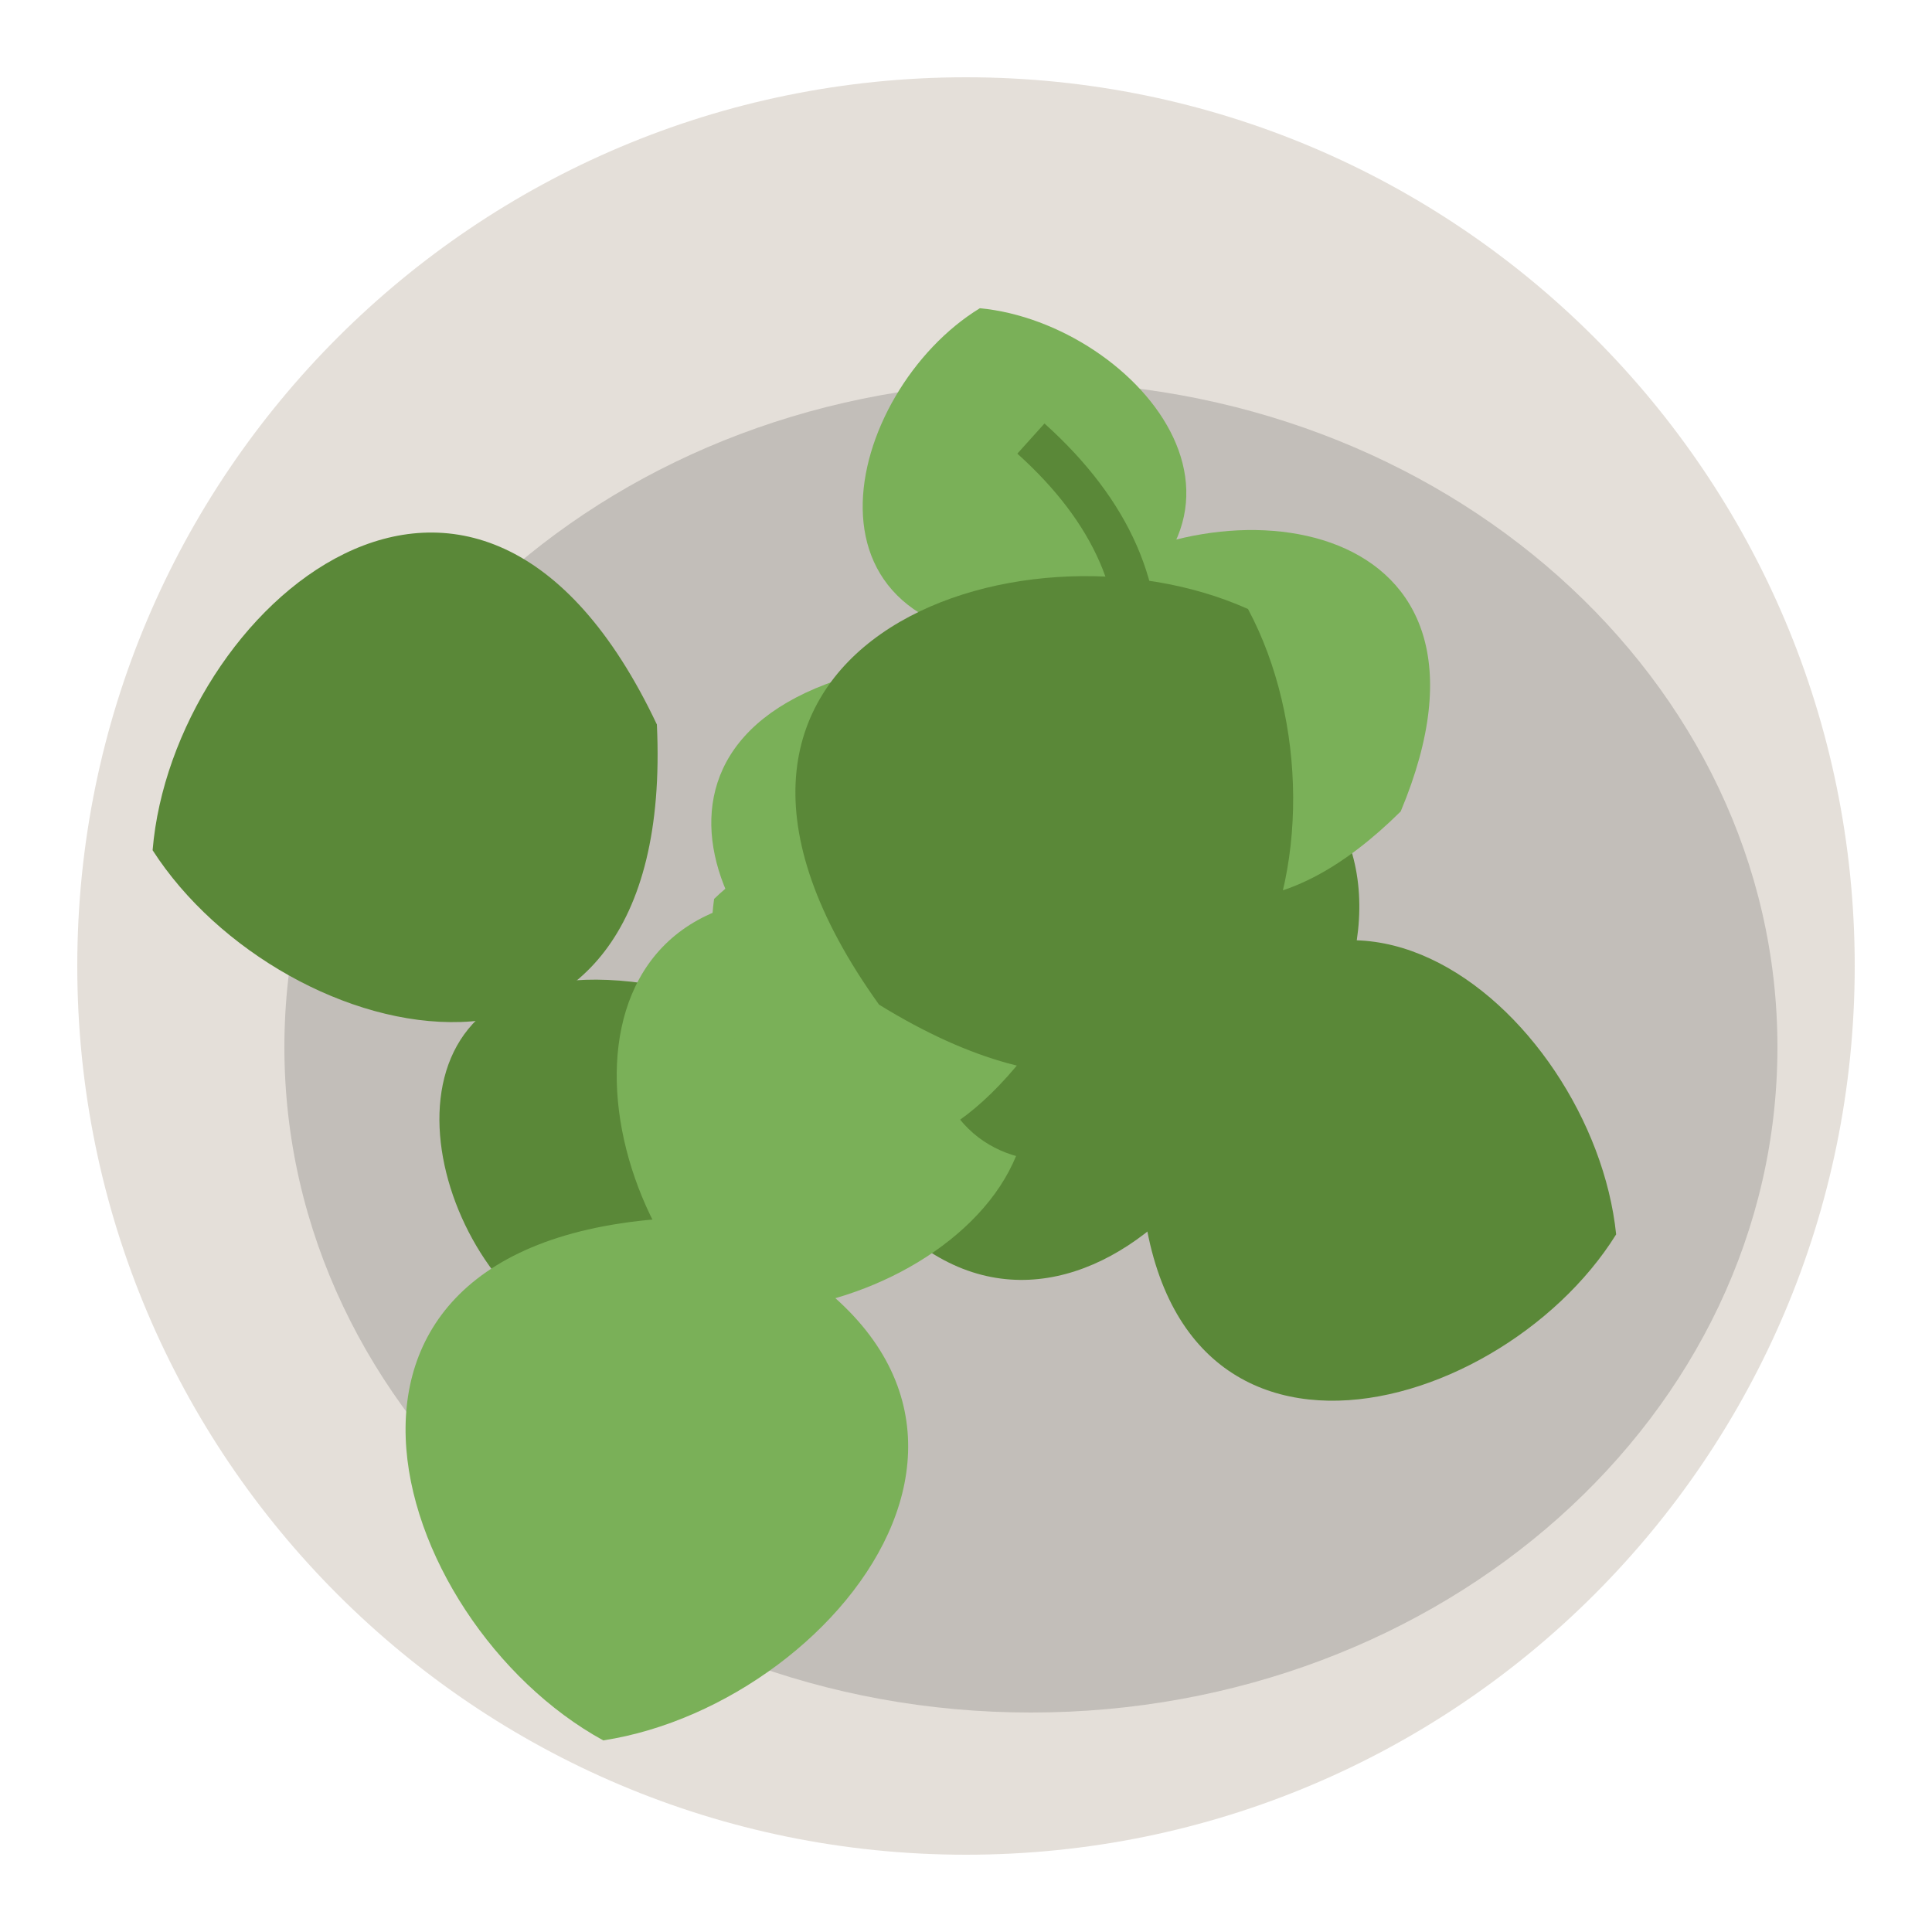
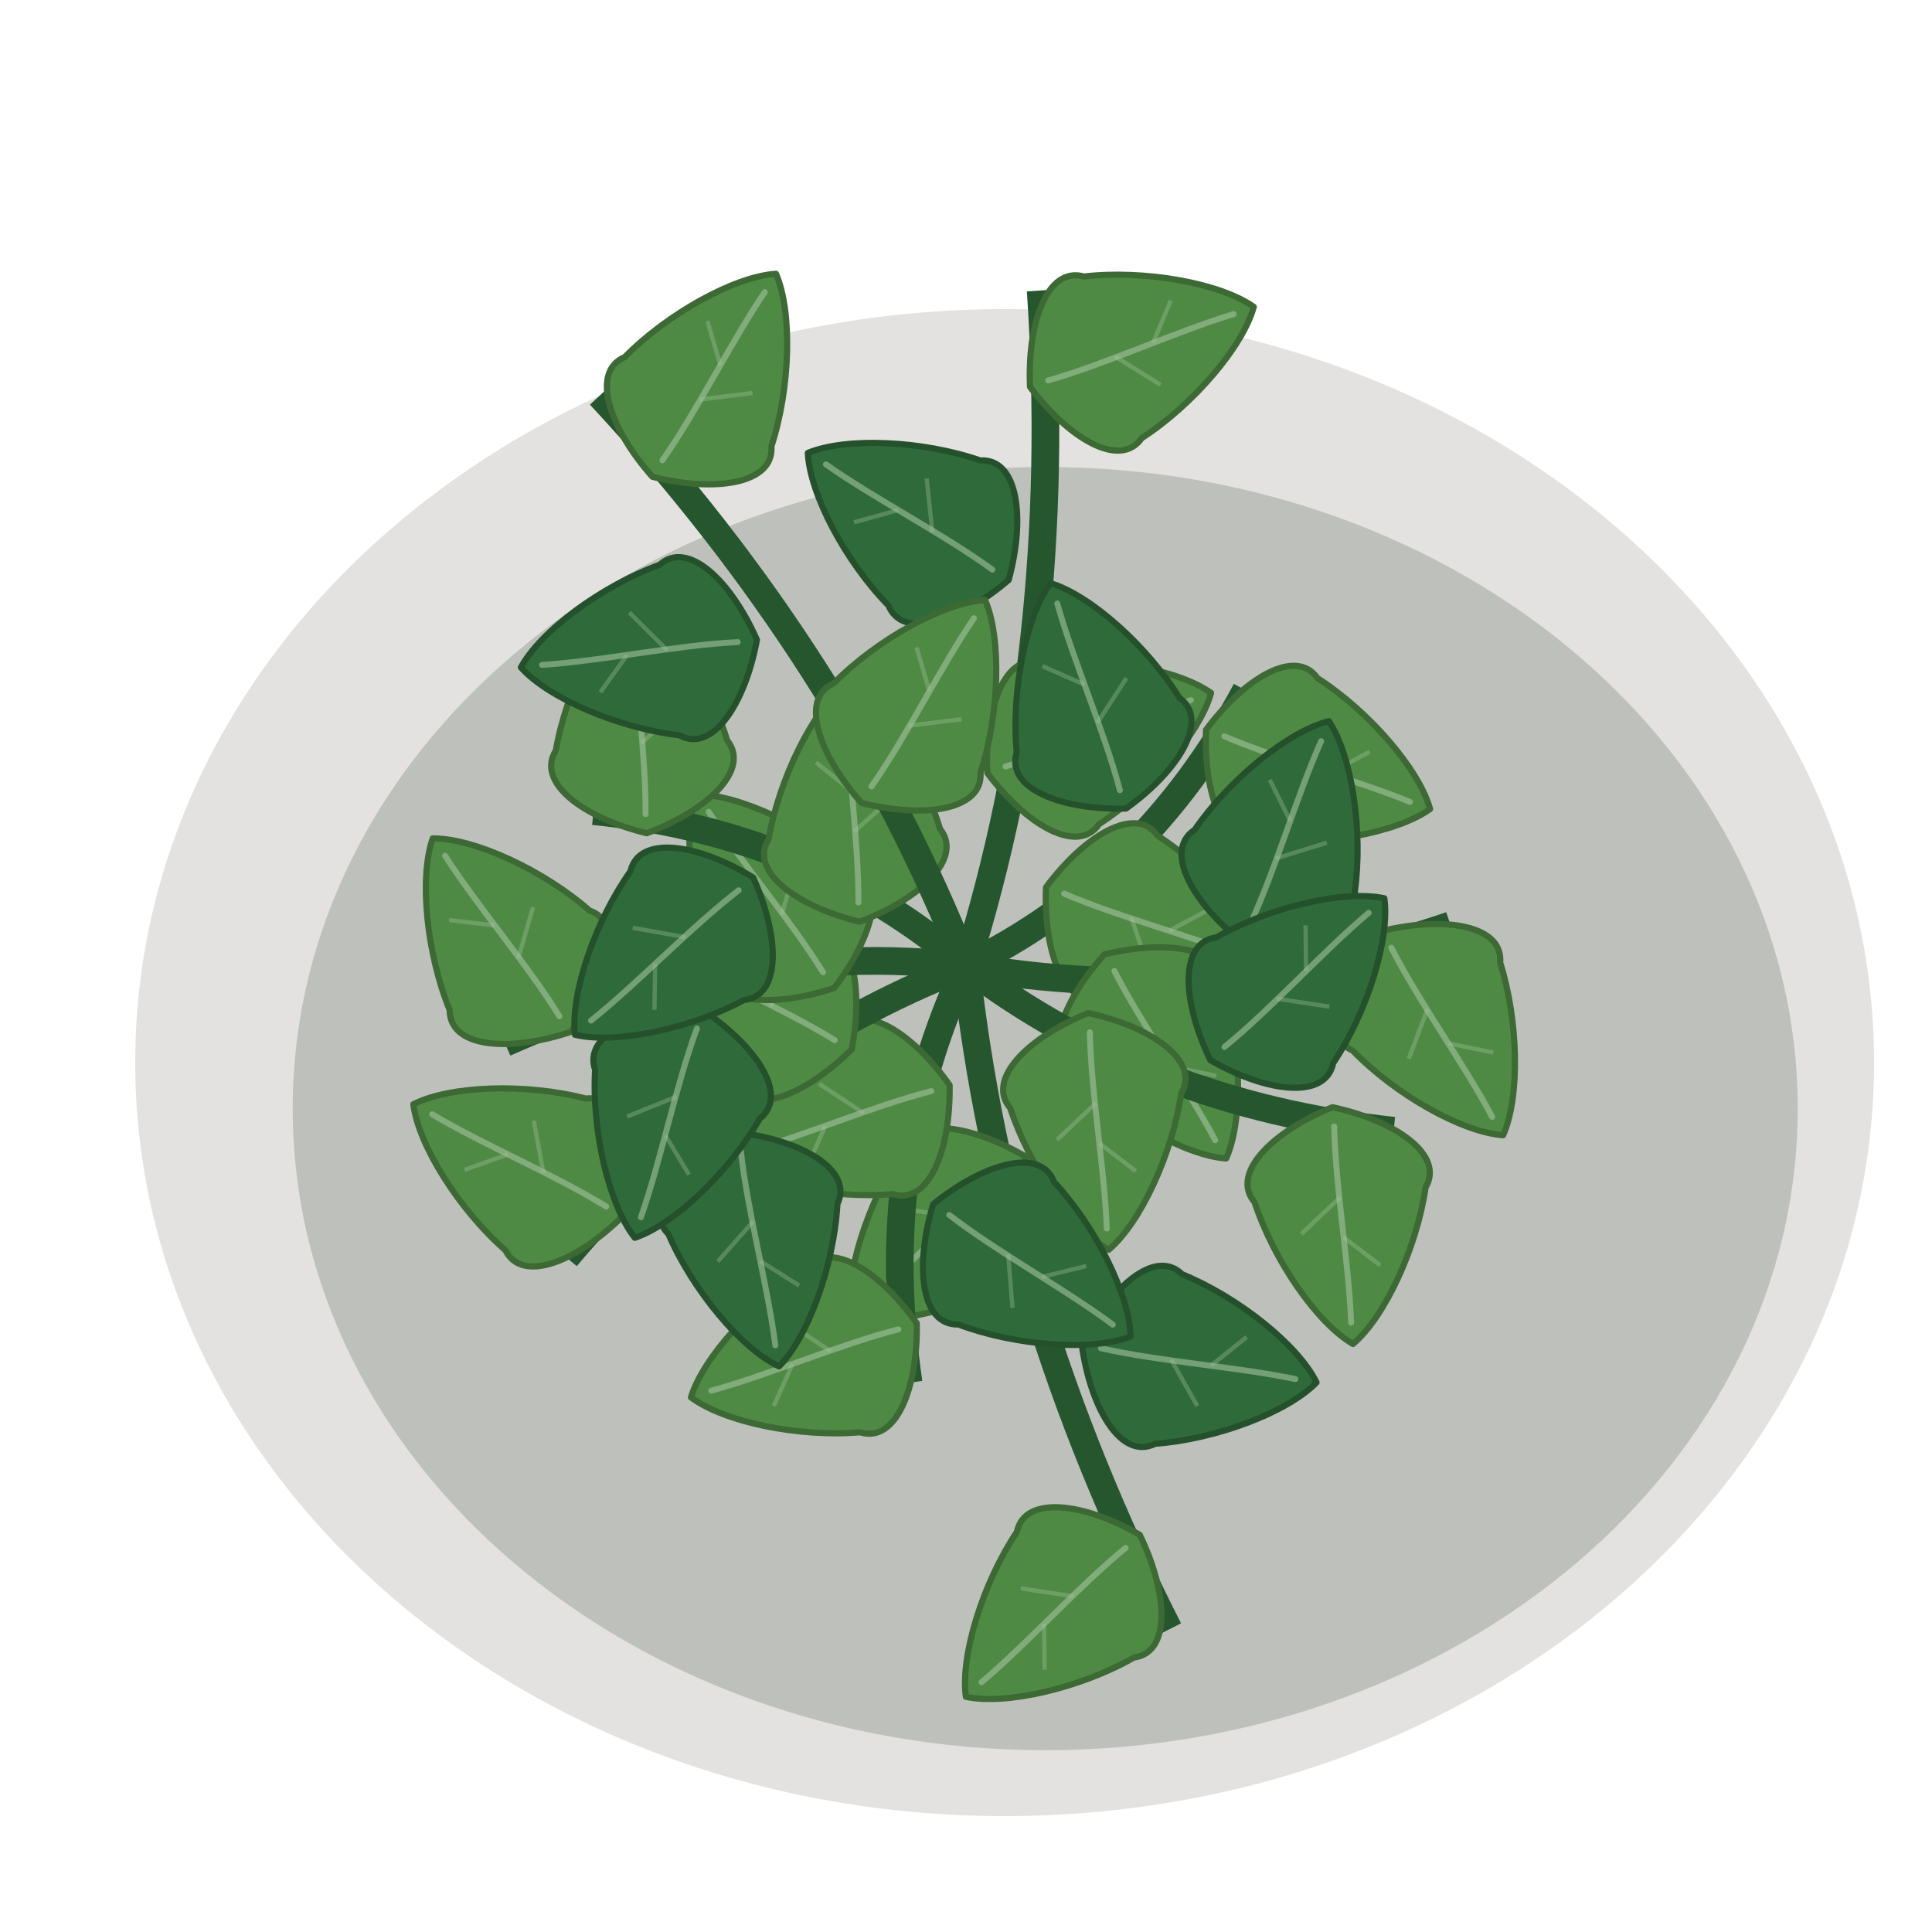
- <svg xmlns="http://www.w3.org/2000/svg" viewBox="-50 -50 100 100" width="100" height="100" role="img" aria-label="soia edamame">
-   <circle cx="0" cy="0" r="46" fill="#6b4e2a" opacity="0.18" />
-   <ellipse cx="3.36" cy="4.2" rx="38.64" ry="34.44" fill="rgba(0,0,0,.15)" />
-   <g transform="translate(-16 1) rotate(201)">
-     <path d="M0 0 C 14.5 -2.9, 8 -15.4, 0 -18.1 C -8 -15.4, -14.5 -2.9, 0 0 Z" fill="#5a8838" />
+ <svg xmlns="http://www.w3.org/2000/svg" viewBox="-50 -50 100 100" width="100" height="100" role="img" aria-label="Soia edamame">
+   <ellipse cx="2" cy="5" rx="45" ry="39" fill="#2f1d10" opacity=".13" />
+   <g class="plant-glyph plant-glyph--cespuglio" style="isolation:isolate">
+     <ellipse cx="4.1" cy="7.38" rx="38.95" ry="33.21" fill="#112718" opacity="0.18" />
+     <g transform="rotate(6.309548)">
+       <path d="M0 0 Q3.28 -16.886 0 -35.18" fill="none" stroke="#26562e" stroke-width="1.435" />
+       <g transform="translate(0 -10.05148) rotate(64)">
+         <path d="M0 0 C3.203 -0.984 5.579 -2.958 4.443 -4.551       C3.72 -7.626 1.756 -11.07 0 -12.3       C-1.756 -11.07 -3.72 -7.626 -4.443 -4.551       C-5.579 -2.958 -3.203 -0.984 0 0Z" fill="#4f8a45" stroke="#3c6934" stroke-width="0.32" stroke-linejoin="round" />
+         <path d="M0 -1 C0.207 -4.182 -0.155 -8.118 0 -11.193" fill="none" stroke="#a7c5a2" stroke-width="0.307" stroke-linecap="round" opacity=".58" />
+         <path d="M0 -4.674 L2.17 -6.396 M0 -6.765 L-1.756 -8.364" fill="none" stroke="#a7c5a2" stroke-width="0.22" opacity=".34" />
+       </g>
+       <g transform="translate(0 -20.10296) rotate(-64)">
+         <path d="M0 0 C3.203 -0.984 5.579 -2.958 4.443 -4.551       C3.72 -7.626 1.756 -11.07 0 -12.3       C-1.756 -11.07 -3.72 -7.626 -4.443 -4.551       C-5.579 -2.958 -3.203 -0.984 0 0Z" fill="#2f6b3a" stroke="#24512c" stroke-width="0.32" stroke-linejoin="round" />
+         <path d="M0 -1 C0.207 -4.182 -0.155 -8.118 0 -11.193" fill="none" stroke="#a7c5a2" stroke-width="0.307" stroke-linecap="round" opacity=".58" />
+         <path d="M0 -4.674 L2.17 -6.396 M0 -6.765 L-1.756 -8.364" fill="none" stroke="#a7c5a2" stroke-width="0.22" opacity=".34" />
+       </g>
+       <g transform="translate(0 -30.15444) rotate(64)">
+         <path d="M0 0 C3.203 -0.984 5.579 -2.958 4.443 -4.551       C3.72 -7.626 1.756 -11.07 0 -12.3       C-1.756 -11.07 -3.72 -7.626 -4.443 -4.551       C-5.579 -2.958 -3.203 -0.984 0 0Z" fill="#4f8a45" stroke="#3c6934" stroke-width="0.32" stroke-linejoin="round" />
+         <path d="M0 -1 C0.207 -4.182 -0.155 -8.118 0 -11.193" fill="none" stroke="#a7c5a2" stroke-width="0.307" stroke-linecap="round" opacity=".58" />
+         <path d="M0 -4.674 L2.17 -6.396 M0 -6.765 L-1.756 -8.364" fill="none" stroke="#a7c5a2" stroke-width="0.22" opacity=".34" />
+       </g>
+     </g>
+     <g transform="rotate(45.46635)">
+       <path d="M0 0 Q3.28 -9.761 0 -20.335" fill="none" stroke="#26562e" stroke-width="1.435" />
+       <g transform="translate(0 -5.809925) rotate(64)">
+         <path d="M0 0 C3.203 -0.984 5.579 -2.958 4.443 -4.551       C3.72 -7.626 1.756 -11.07 0 -12.3       C-1.756 -11.07 -3.72 -7.626 -4.443 -4.551       C-5.579 -2.958 -3.203 -0.984 0 0Z" fill="#4f8a45" stroke="#3c6934" stroke-width="0.32" stroke-linejoin="round" />
+         <path d="M0 -1 C0.207 -4.182 -0.155 -8.118 0 -11.193" fill="none" stroke="#a7c5a2" stroke-width="0.307" stroke-linecap="round" opacity=".58" />
+         <path d="M0 -4.674 L2.17 -6.396 M0 -6.765 L-1.756 -8.364" fill="none" stroke="#a7c5a2" stroke-width="0.22" opacity=".34" />
+       </g>
+       <g transform="translate(0 -11.61985) rotate(-64)">
+         <path d="M0 0 C3.203 -0.984 5.579 -2.958 4.443 -4.551       C3.72 -7.626 1.756 -11.07 0 -12.3       C-1.756 -11.07 -3.72 -7.626 -4.443 -4.551       C-5.579 -2.958 -3.203 -0.984 0 0Z" fill="#2f6b3a" stroke="#24512c" stroke-width="0.32" stroke-linejoin="round" />
+         <path d="M0 -1 C0.207 -4.182 -0.155 -8.118 0 -11.193" fill="none" stroke="#a7c5a2" stroke-width="0.307" stroke-linecap="round" opacity=".58" />
+         <path d="M0 -4.674 L2.17 -6.396 M0 -6.765 L-1.756 -8.364" fill="none" stroke="#a7c5a2" stroke-width="0.22" opacity=".34" />
+       </g>
+       <g transform="translate(0 -17.42978) rotate(64)">
+         <path d="M0 0 C3.203 -0.984 5.579 -2.958 4.443 -4.551       C3.72 -7.626 1.756 -11.07 0 -12.3       C-1.756 -11.07 -3.72 -7.626 -4.443 -4.551       C-5.579 -2.958 -3.203 -0.984 0 0Z" fill="#4f8a45" stroke="#3c6934" stroke-width="0.32" stroke-linejoin="round" />
+         <path d="M0 -1 C0.207 -4.182 -0.155 -8.118 0 -11.193" fill="none" stroke="#a7c5a2" stroke-width="0.307" stroke-linecap="round" opacity=".58" />
+         <path d="M0 -4.674 L2.17 -6.396 M0 -6.765 L-1.756 -8.364" fill="none" stroke="#a7c5a2" stroke-width="0.22" opacity=".34" />
+       </g>
+     </g>
+     <g transform="rotate(85.20015)">
+       <path d="M0 0 Q3.28 -12.084 0 -25.175" fill="none" stroke="#26562e" stroke-width="1.435" />
+       <g transform="translate(0 -7.192736) rotate(64)">
+         <path d="M0 0 C3.203 -0.984 5.579 -2.958 4.443 -4.551       C3.72 -7.626 1.756 -11.07 0 -12.3       C-1.756 -11.07 -3.72 -7.626 -4.443 -4.551       C-5.579 -2.958 -3.203 -0.984 0 0Z" fill="#4f8a45" stroke="#3c6934" stroke-width="0.32" stroke-linejoin="round" />
+         <path d="M0 -1 C0.207 -4.182 -0.155 -8.118 0 -11.193" fill="none" stroke="#a7c5a2" stroke-width="0.307" stroke-linecap="round" opacity=".58" />
+         <path d="M0 -4.674 L2.17 -6.396 M0 -6.765 L-1.756 -8.364" fill="none" stroke="#a7c5a2" stroke-width="0.22" opacity=".34" />
+       </g>
+       <g transform="translate(0 -14.38547) rotate(-64)">
+         <path d="M0 0 C3.203 -0.984 5.579 -2.958 4.443 -4.551       C3.72 -7.626 1.756 -11.07 0 -12.3       C-1.756 -11.07 -3.72 -7.626 -4.443 -4.551       C-5.579 -2.958 -3.203 -0.984 0 0Z" fill="#2f6b3a" stroke="#24512c" stroke-width="0.32" stroke-linejoin="round" />
+         <path d="M0 -1 C0.207 -4.182 -0.155 -8.118 0 -11.193" fill="none" stroke="#a7c5a2" stroke-width="0.307" stroke-linecap="round" opacity=".58" />
+         <path d="M0 -4.674 L2.17 -6.396 M0 -6.765 L-1.756 -8.364" fill="none" stroke="#a7c5a2" stroke-width="0.22" opacity=".34" />
+       </g>
+       <g transform="translate(0 -21.57821) rotate(64)">
+         <path d="M0 0 C3.203 -0.984 5.579 -2.958 4.443 -4.551       C3.72 -7.626 1.756 -11.07 0 -12.3       C-1.756 -11.07 -3.72 -7.626 -4.443 -4.551       C-5.579 -2.958 -3.203 -0.984 0 0Z" fill="#4f8a45" stroke="#3c6934" stroke-width="0.32" stroke-linejoin="round" />
+         <path d="M0 -1 C0.207 -4.182 -0.155 -8.118 0 -11.193" fill="none" stroke="#a7c5a2" stroke-width="0.307" stroke-linecap="round" opacity=".58" />
+         <path d="M0 -4.674 L2.17 -6.396 M0 -6.765 L-1.756 -8.364" fill="none" stroke="#a7c5a2" stroke-width="0.22" opacity=".34" />
+       </g>
+     </g>
+     <g transform="rotate(111.0704)">
+       <path d="M0 0 Q3.28 -11.385 0 -23.719" fill="none" stroke="#26562e" stroke-width="1.435" />
+       <g transform="translate(0 -6.776749) rotate(64)">
+         <path d="M0 0 C3.203 -0.984 5.579 -2.958 4.443 -4.551       C3.72 -7.626 1.756 -11.07 0 -12.3       C-1.756 -11.07 -3.72 -7.626 -4.443 -4.551       C-5.579 -2.958 -3.203 -0.984 0 0Z" fill="#4f8a45" stroke="#3c6934" stroke-width="0.32" stroke-linejoin="round" />
+         <path d="M0 -1 C0.207 -4.182 -0.155 -8.118 0 -11.193" fill="none" stroke="#a7c5a2" stroke-width="0.307" stroke-linecap="round" opacity=".58" />
+         <path d="M0 -4.674 L2.17 -6.396 M0 -6.765 L-1.756 -8.364" fill="none" stroke="#a7c5a2" stroke-width="0.22" opacity=".34" />
+       </g>
+       <g transform="translate(0 -13.5535) rotate(-64)">
+         <path d="M0 0 C3.203 -0.984 5.579 -2.958 4.443 -4.551       C3.72 -7.626 1.756 -11.07 0 -12.3       C-1.756 -11.07 -3.72 -7.626 -4.443 -4.551       C-5.579 -2.958 -3.203 -0.984 0 0Z" fill="#2f6b3a" stroke="#24512c" stroke-width="0.32" stroke-linejoin="round" />
+         <path d="M0 -1 C0.207 -4.182 -0.155 -8.118 0 -11.193" fill="none" stroke="#a7c5a2" stroke-width="0.307" stroke-linecap="round" opacity=".58" />
+         <path d="M0 -4.674 L2.17 -6.396 M0 -6.765 L-1.756 -8.364" fill="none" stroke="#a7c5a2" stroke-width="0.22" opacity=".34" />
+       </g>
+       <g transform="translate(0 -20.33025) rotate(64)">
+         <path d="M0 0 C3.203 -0.984 5.579 -2.958 4.443 -4.551       C3.72 -7.626 1.756 -11.07 0 -12.3       C-1.756 -11.07 -3.72 -7.626 -4.443 -4.551       C-5.579 -2.958 -3.203 -0.984 0 0Z" fill="#4f8a45" stroke="#3c6934" stroke-width="0.32" stroke-linejoin="round" />
+         <path d="M0 -1 C0.207 -4.182 -0.155 -8.118 0 -11.193" fill="none" stroke="#a7c5a2" stroke-width="0.307" stroke-linecap="round" opacity=".58" />
+         <path d="M0 -4.674 L2.17 -6.396 M0 -6.765 L-1.756 -8.364" fill="none" stroke="#a7c5a2" stroke-width="0.22" opacity=".34" />
+       </g>
+     </g>
+     <g transform="rotate(163.0157)">
+       <path d="M0 0 Q3.28 -17.239 0 -35.914" fill="none" stroke="#26562e" stroke-width="1.435" />
+       <g transform="translate(0 -10.26116) rotate(64)">
+         <path d="M0 0 C3.203 -0.984 5.579 -2.958 4.443 -4.551       C3.72 -7.626 1.756 -11.07 0 -12.3       C-1.756 -11.07 -3.72 -7.626 -4.443 -4.551       C-5.579 -2.958 -3.203 -0.984 0 0Z" fill="#4f8a45" stroke="#3c6934" stroke-width="0.32" stroke-linejoin="round" />
+         <path d="M0 -1 C0.207 -4.182 -0.155 -8.118 0 -11.193" fill="none" stroke="#a7c5a2" stroke-width="0.307" stroke-linecap="round" opacity=".58" />
+         <path d="M0 -4.674 L2.17 -6.396 M0 -6.765 L-1.756 -8.364" fill="none" stroke="#a7c5a2" stroke-width="0.22" opacity=".34" />
+       </g>
+       <g transform="translate(0 -20.52233) rotate(-64)">
+         <path d="M0 0 C3.203 -0.984 5.579 -2.958 4.443 -4.551       C3.72 -7.626 1.756 -11.07 0 -12.3       C-1.756 -11.07 -3.72 -7.626 -4.443 -4.551       C-5.579 -2.958 -3.203 -0.984 0 0Z" fill="#2f6b3a" stroke="#24512c" stroke-width="0.32" stroke-linejoin="round" />
+         <path d="M0 -1 C0.207 -4.182 -0.155 -8.118 0 -11.193" fill="none" stroke="#a7c5a2" stroke-width="0.307" stroke-linecap="round" opacity=".58" />
+         <path d="M0 -4.674 L2.17 -6.396 M0 -6.765 L-1.756 -8.364" fill="none" stroke="#a7c5a2" stroke-width="0.22" opacity=".34" />
+       </g>
+       <g transform="translate(0 -30.78349) rotate(64)">
+         <path d="M0 0 C3.203 -0.984 5.579 -2.958 4.443 -4.551       C3.72 -7.626 1.756 -11.07 0 -12.3       C-1.756 -11.07 -3.72 -7.626 -4.443 -4.551       C-5.579 -2.958 -3.203 -0.984 0 0Z" fill="#4f8a45" stroke="#3c6934" stroke-width="0.32" stroke-linejoin="round" />
+         <path d="M0 -1 C0.207 -4.182 -0.155 -8.118 0 -11.193" fill="none" stroke="#a7c5a2" stroke-width="0.307" stroke-linecap="round" opacity=".58" />
+         <path d="M0 -4.674 L2.17 -6.396 M0 -6.765 L-1.756 -8.364" fill="none" stroke="#a7c5a2" stroke-width="0.22" opacity=".34" />
+       </g>
+     </g>
+     <g transform="rotate(187.8444)">
+       <path d="M0 0 Q3.28 -10.454 0 -21.78" fill="none" stroke="#26562e" stroke-width="1.435" />
+       <g transform="translate(0 -6.222849) rotate(64)">
+         <path d="M0 0 C3.203 -0.984 5.579 -2.958 4.443 -4.551       C3.72 -7.626 1.756 -11.07 0 -12.3       C-1.756 -11.07 -3.72 -7.626 -4.443 -4.551       C-5.579 -2.958 -3.203 -0.984 0 0Z" fill="#4f8a45" stroke="#3c6934" stroke-width="0.32" stroke-linejoin="round" />
+         <path d="M0 -1 C0.207 -4.182 -0.155 -8.118 0 -11.193" fill="none" stroke="#a7c5a2" stroke-width="0.307" stroke-linecap="round" opacity=".58" />
+         <path d="M0 -4.674 L2.17 -6.396 M0 -6.765 L-1.756 -8.364" fill="none" stroke="#a7c5a2" stroke-width="0.22" opacity=".34" />
+       </g>
+       <g transform="translate(0 -12.4457) rotate(-64)">
+         <path d="M0 0 C3.203 -0.984 5.579 -2.958 4.443 -4.551       C3.72 -7.626 1.756 -11.07 0 -12.3       C-1.756 -11.07 -3.72 -7.626 -4.443 -4.551       C-5.579 -2.958 -3.203 -0.984 0 0Z" fill="#2f6b3a" stroke="#24512c" stroke-width="0.32" stroke-linejoin="round" />
+         <path d="M0 -1 C0.207 -4.182 -0.155 -8.118 0 -11.193" fill="none" stroke="#a7c5a2" stroke-width="0.307" stroke-linecap="round" opacity=".58" />
+         <path d="M0 -4.674 L2.17 -6.396 M0 -6.765 L-1.756 -8.364" fill="none" stroke="#a7c5a2" stroke-width="0.22" opacity=".34" />
+       </g>
+       <g transform="translate(0 -18.66855) rotate(64)">
+         <path d="M0 0 C3.203 -0.984 5.579 -2.958 4.443 -4.551       C3.72 -7.626 1.756 -11.07 0 -12.3       C-1.756 -11.07 -3.72 -7.626 -4.443 -4.551       C-5.579 -2.958 -3.203 -0.984 0 0Z" fill="#4f8a45" stroke="#3c6934" stroke-width="0.32" stroke-linejoin="round" />
+         <path d="M0 -1 C0.207 -4.182 -0.155 -8.118 0 -11.193" fill="none" stroke="#a7c5a2" stroke-width="0.307" stroke-linecap="round" opacity=".58" />
+         <path d="M0 -4.674 L2.17 -6.396 M0 -6.765 L-1.756 -8.364" fill="none" stroke="#a7c5a2" stroke-width="0.22" opacity=".34" />
+       </g>
+     </g>
+     <g transform="rotate(233.934)">
+       <path d="M0 0 Q3.28 -12.289 0 -25.603" fill="none" stroke="#26562e" stroke-width="1.435" />
+       <g transform="translate(0 -7.315009) rotate(64)">
+         <path d="M0 0 C3.203 -0.984 5.579 -2.958 4.443 -4.551       C3.72 -7.626 1.756 -11.07 0 -12.3       C-1.756 -11.07 -3.72 -7.626 -4.443 -4.551       C-5.579 -2.958 -3.203 -0.984 0 0Z" fill="#4f8a45" stroke="#3c6934" stroke-width="0.32" stroke-linejoin="round" />
+         <path d="M0 -1 C0.207 -4.182 -0.155 -8.118 0 -11.193" fill="none" stroke="#a7c5a2" stroke-width="0.307" stroke-linecap="round" opacity=".58" />
+         <path d="M0 -4.674 L2.17 -6.396 M0 -6.765 L-1.756 -8.364" fill="none" stroke="#a7c5a2" stroke-width="0.22" opacity=".34" />
+       </g>
+       <g transform="translate(0 -14.63002) rotate(-64)">
+         <path d="M0 0 C3.203 -0.984 5.579 -2.958 4.443 -4.551       C3.72 -7.626 1.756 -11.07 0 -12.3       C-1.756 -11.07 -3.72 -7.626 -4.443 -4.551       C-5.579 -2.958 -3.203 -0.984 0 0Z" fill="#2f6b3a" stroke="#24512c" stroke-width="0.32" stroke-linejoin="round" />
+         <path d="M0 -1 C0.207 -4.182 -0.155 -8.118 0 -11.193" fill="none" stroke="#a7c5a2" stroke-width="0.307" stroke-linecap="round" opacity=".58" />
+         <path d="M0 -4.674 L2.17 -6.396 M0 -6.765 L-1.756 -8.364" fill="none" stroke="#a7c5a2" stroke-width="0.22" opacity=".34" />
+       </g>
+       <g transform="translate(0 -21.94503) rotate(64)">
+         <path d="M0 0 C3.203 -0.984 5.579 -2.958 4.443 -4.551       C3.72 -7.626 1.756 -11.07 0 -12.3       C-1.756 -11.07 -3.72 -7.626 -4.443 -4.551       C-5.579 -2.958 -3.203 -0.984 0 0Z" fill="#4f8a45" stroke="#3c6934" stroke-width="0.32" stroke-linejoin="round" />
+         <path d="M0 -1 C0.207 -4.182 -0.155 -8.118 0 -11.193" fill="none" stroke="#a7c5a2" stroke-width="0.307" stroke-linecap="round" opacity=".58" />
+         <path d="M0 -4.674 L2.17 -6.396 M0 -6.765 L-1.756 -8.364" fill="none" stroke="#a7c5a2" stroke-width="0.22" opacity=".34" />
+       </g>
+     </g>
+     <g transform="rotate(260.5296)">
+       <path d="M0 0 Q3.28 -11.618 0 -24.204" fill="none" stroke="#26562e" stroke-width="1.435" />
+       <g transform="translate(0 -6.915569) rotate(64)">
+         <path d="M0 0 C3.203 -0.984 5.579 -2.958 4.443 -4.551       C3.72 -7.626 1.756 -11.07 0 -12.3       C-1.756 -11.07 -3.72 -7.626 -4.443 -4.551       C-5.579 -2.958 -3.203 -0.984 0 0Z" fill="#4f8a45" stroke="#3c6934" stroke-width="0.32" stroke-linejoin="round" />
+         <path d="M0 -1 C0.207 -4.182 -0.155 -8.118 0 -11.193" fill="none" stroke="#a7c5a2" stroke-width="0.307" stroke-linecap="round" opacity=".58" />
+         <path d="M0 -4.674 L2.17 -6.396 M0 -6.765 L-1.756 -8.364" fill="none" stroke="#a7c5a2" stroke-width="0.22" opacity=".34" />
+       </g>
+       <g transform="translate(0 -13.83114) rotate(-64)">
+         <path d="M0 0 C3.203 -0.984 5.579 -2.958 4.443 -4.551       C3.72 -7.626 1.756 -11.07 0 -12.3       C-1.756 -11.07 -3.72 -7.626 -4.443 -4.551       C-5.579 -2.958 -3.203 -0.984 0 0Z" fill="#2f6b3a" stroke="#24512c" stroke-width="0.32" stroke-linejoin="round" />
+         <path d="M0 -1 C0.207 -4.182 -0.155 -8.118 0 -11.193" fill="none" stroke="#a7c5a2" stroke-width="0.307" stroke-linecap="round" opacity=".58" />
+         <path d="M0 -4.674 L2.17 -6.396 M0 -6.765 L-1.756 -8.364" fill="none" stroke="#a7c5a2" stroke-width="0.22" opacity=".34" />
+       </g>
+       <g transform="translate(0 -20.74671) rotate(64)">
+         <path d="M0 0 C3.203 -0.984 5.579 -2.958 4.443 -4.551       C3.72 -7.626 1.756 -11.07 0 -12.3       C-1.756 -11.07 -3.72 -7.626 -4.443 -4.551       C-5.579 -2.958 -3.203 -0.984 0 0Z" fill="#4f8a45" stroke="#3c6934" stroke-width="0.32" stroke-linejoin="round" />
+         <path d="M0 -1 C0.207 -4.182 -0.155 -8.118 0 -11.193" fill="none" stroke="#a7c5a2" stroke-width="0.307" stroke-linecap="round" opacity=".58" />
+         <path d="M0 -4.674 L2.17 -6.396 M0 -6.765 L-1.756 -8.364" fill="none" stroke="#a7c5a2" stroke-width="0.22" opacity=".34" />
+       </g>
+     </g>
+     <g transform="rotate(292.5762)">
+       <path d="M0 0 Q3.28 -10.022 0 -20.88" fill="none" stroke="#26562e" stroke-width="1.435" />
+       <g transform="translate(0 -5.96571) rotate(64)">
+         <path d="M0 0 C3.203 -0.984 5.579 -2.958 4.443 -4.551       C3.72 -7.626 1.756 -11.07 0 -12.3       C-1.756 -11.07 -3.72 -7.626 -4.443 -4.551       C-5.579 -2.958 -3.203 -0.984 0 0Z" fill="#4f8a45" stroke="#3c6934" stroke-width="0.32" stroke-linejoin="round" />
+         <path d="M0 -1 C0.207 -4.182 -0.155 -8.118 0 -11.193" fill="none" stroke="#a7c5a2" stroke-width="0.307" stroke-linecap="round" opacity=".58" />
+         <path d="M0 -4.674 L2.17 -6.396 M0 -6.765 L-1.756 -8.364" fill="none" stroke="#a7c5a2" stroke-width="0.22" opacity=".34" />
+       </g>
+       <g transform="translate(0 -11.93142) rotate(-64)">
+         <path d="M0 0 C3.203 -0.984 5.579 -2.958 4.443 -4.551       C3.72 -7.626 1.756 -11.07 0 -12.3       C-1.756 -11.07 -3.72 -7.626 -4.443 -4.551       C-5.579 -2.958 -3.203 -0.984 0 0Z" fill="#2f6b3a" stroke="#24512c" stroke-width="0.32" stroke-linejoin="round" />
+         <path d="M0 -1 C0.207 -4.182 -0.155 -8.118 0 -11.193" fill="none" stroke="#a7c5a2" stroke-width="0.307" stroke-linecap="round" opacity=".58" />
+         <path d="M0 -4.674 L2.17 -6.396 M0 -6.765 L-1.756 -8.364" fill="none" stroke="#a7c5a2" stroke-width="0.22" opacity=".34" />
+       </g>
+       <g transform="translate(0 -17.89713) rotate(64)">
+         <path d="M0 0 C3.203 -0.984 5.579 -2.958 4.443 -4.551       C3.72 -7.626 1.756 -11.07 0 -12.3       C-1.756 -11.07 -3.72 -7.626 -4.443 -4.551       C-5.579 -2.958 -3.203 -0.984 0 0Z" fill="#4f8a45" stroke="#3c6934" stroke-width="0.32" stroke-linejoin="round" />
+         <path d="M0 -1 C0.207 -4.182 -0.155 -8.118 0 -11.193" fill="none" stroke="#a7c5a2" stroke-width="0.307" stroke-linecap="round" opacity=".58" />
+         <path d="M0 -4.674 L2.17 -6.396 M0 -6.765 L-1.756 -8.364" fill="none" stroke="#a7c5a2" stroke-width="0.22" opacity=".34" />
+       </g>
+     </g>
+     <g transform="rotate(327.339)">
+       <path d="M0 0 Q3.28 -16.845 0 -35.093" fill="none" stroke="#26562e" stroke-width="1.435" />
+       <g transform="translate(0 -10.02659) rotate(64)">
+         <path d="M0 0 C3.203 -0.984 5.579 -2.958 4.443 -4.551       C3.72 -7.626 1.756 -11.07 0 -12.3       C-1.756 -11.07 -3.72 -7.626 -4.443 -4.551       C-5.579 -2.958 -3.203 -0.984 0 0Z" fill="#4f8a45" stroke="#3c6934" stroke-width="0.32" stroke-linejoin="round" />
+         <path d="M0 -1 C0.207 -4.182 -0.155 -8.118 0 -11.193" fill="none" stroke="#a7c5a2" stroke-width="0.307" stroke-linecap="round" opacity=".58" />
+         <path d="M0 -4.674 L2.17 -6.396 M0 -6.765 L-1.756 -8.364" fill="none" stroke="#a7c5a2" stroke-width="0.22" opacity=".34" />
+       </g>
+       <g transform="translate(0 -20.05317) rotate(-64)">
+         <path d="M0 0 C3.203 -0.984 5.579 -2.958 4.443 -4.551       C3.72 -7.626 1.756 -11.07 0 -12.3       C-1.756 -11.07 -3.72 -7.626 -4.443 -4.551       C-5.579 -2.958 -3.203 -0.984 0 0Z" fill="#2f6b3a" stroke="#24512c" stroke-width="0.32" stroke-linejoin="round" />
+         <path d="M0 -1 C0.207 -4.182 -0.155 -8.118 0 -11.193" fill="none" stroke="#a7c5a2" stroke-width="0.307" stroke-linecap="round" opacity=".58" />
+         <path d="M0 -4.674 L2.17 -6.396 M0 -6.765 L-1.756 -8.364" fill="none" stroke="#a7c5a2" stroke-width="0.22" opacity=".34" />
+       </g>
+       <g transform="translate(0 -30.07976) rotate(64)">
+         <path d="M0 0 C3.203 -0.984 5.579 -2.958 4.443 -4.551       C3.72 -7.626 1.756 -11.07 0 -12.3       C-1.756 -11.07 -3.72 -7.626 -4.443 -4.551       C-5.579 -2.958 -3.203 -0.984 0 0Z" fill="#4f8a45" stroke="#3c6934" stroke-width="0.32" stroke-linejoin="round" />
+         <path d="M0 -1 C0.207 -4.182 -0.155 -8.118 0 -11.193" fill="none" stroke="#a7c5a2" stroke-width="0.307" stroke-linecap="round" opacity=".58" />
+         <path d="M0 -4.674 L2.17 -6.396 M0 -6.765 L-1.756 -8.364" fill="none" stroke="#a7c5a2" stroke-width="0.22" opacity=".34" />
+       </g>
+     </g>
  </g>
-   <g transform="translate(-4 -15.5) rotate(180)">
-     <path d="M0 0 C 15.5 -3.1, 8.5 -16.5, 0 -19.4 C -8.5 -16.5, -15.5 -3.1, 0 0 Z" fill="#7ab058" />
-   </g>
-   <g transform="translate(6.5 -14) rotate(174)">
-     <path d="M0 0 C 21.4 -4.3, 11.8 -22.8, 0 -26.8 C -11.8 -22.8, -21.4 -4.3, 0 0 Z" fill="#5a8838" />
-   </g>
-   <g transform="translate(22.5 -8) rotate(304)">
-     <path d="M0 0 C 16.5 -3.3, 9.1 -17.5, 0 -20.6 C -9.1 -17.5, -16.5 -3.3, 0 0 Z" fill="#7ab058" />
-   </g>
-   <g transform="translate(-8 7) rotate(76)">
-     <path d="M0 0 C 20 -4, 11 -21.3, 0 -25 C -11 -21.3, -20 -4, 0 0 Z" fill="#5a8838" />
-   </g>
-   <g transform="translate(-3.5 -3) rotate(204)">
-     <path d="M0 0 C 18.2 -3.6, 10 -19.4, 0 -22.8 C -10 -19.4, -18.2 -3.6, 0 0 Z" fill="#7ab058" />
-   </g>
-   <g transform="translate(-16 -12.5) rotate(256)">
-     <path d="M0 0 C 21.5 -4.3, 11.8 -22.9, 0 -26.9 C -11.8 -22.9, -21.5 -4.3, 0 0 Z" fill="#5a8838" />
-   </g>
-   <g transform="translate(-14 13) rotate(190)">
-     <path d="M0 0 C 22 -4.4, 12.1 -23.4, 0 -27.5 C -12.1 -23.4, -22 -4.4, 0 0 Z" fill="#7ab058" />
-   </g>
-   <g transform="translate(-2 0.2) rotate(106)">
-     <path d="M0 0 C 13.5 -2.7, 7.4 -14.4, 0 -17 C -7.4 -14.4, -13.5 -2.7, 0 0 Z" fill="#5a8838" />
-   </g>
-   <g transform="translate(3 4.7) rotate(297)">
-     <path d="M0 0 C 14.4 -2.9, 7.9 -15.3, 0 -18 C -7.9 -15.3, -14.4 -2.9, 0 0 Z" fill="#7ab058" />
-   </g>
-   <g transform="translate(9 8.2) rotate(103)">
-     <path d="M0 0 C 20.2 -4, 11.1 -21.5, 0 -25.3 C -11.1 -21.5, -20.2 -4, 0 0 Z" fill="#5a8838" />
-   </g>
-   <g transform="translate(4.7 -16.8) rotate(347)">
-     <path d="M0 0 C 14.2 -2.8, 7.8 -15.1, 0 -17.7 C -7.8 -15.1, -14.2 -2.8, 0 0 Z" fill="#7ab058" />
-   </g>
-   <g transform="translate(-4.5 2) rotate(43)">
-     <path d="M0 0 C 22.4 -4.5, 12.3 -23.8, 0 -28 C -12.3 -23.8, -22.4 -4.5, 0 0 Z" fill="#5a8838" />
-   </g>
-   <path d="M0 0 q 15.96 -15.96 3.36 -27.3" stroke="#5a8838" stroke-width="2.1" fill="none" />
</svg>
